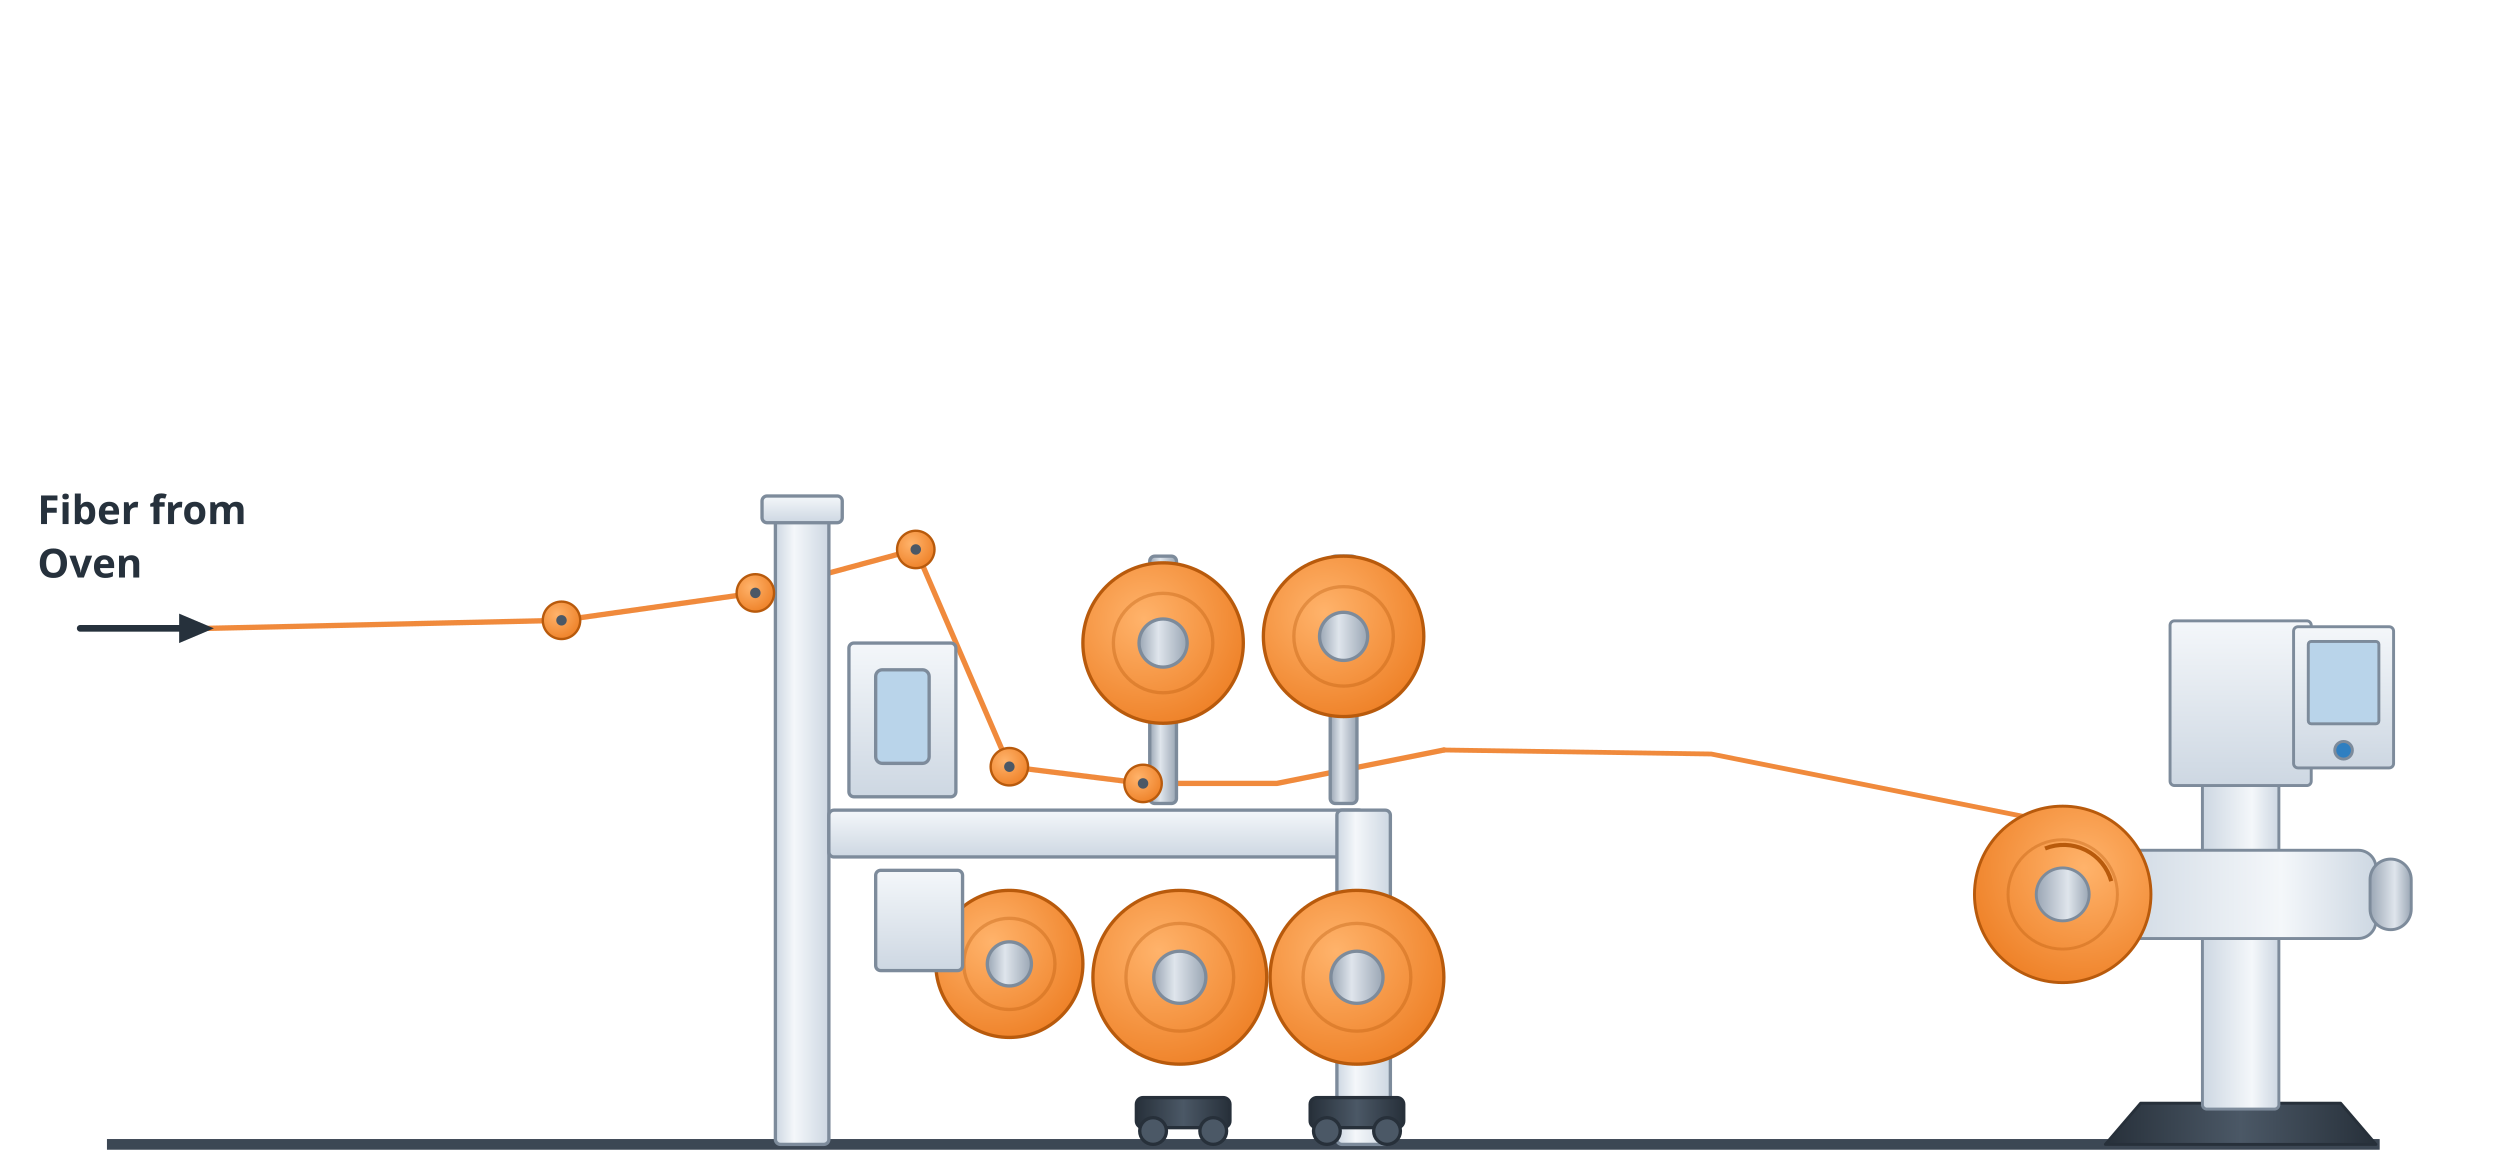
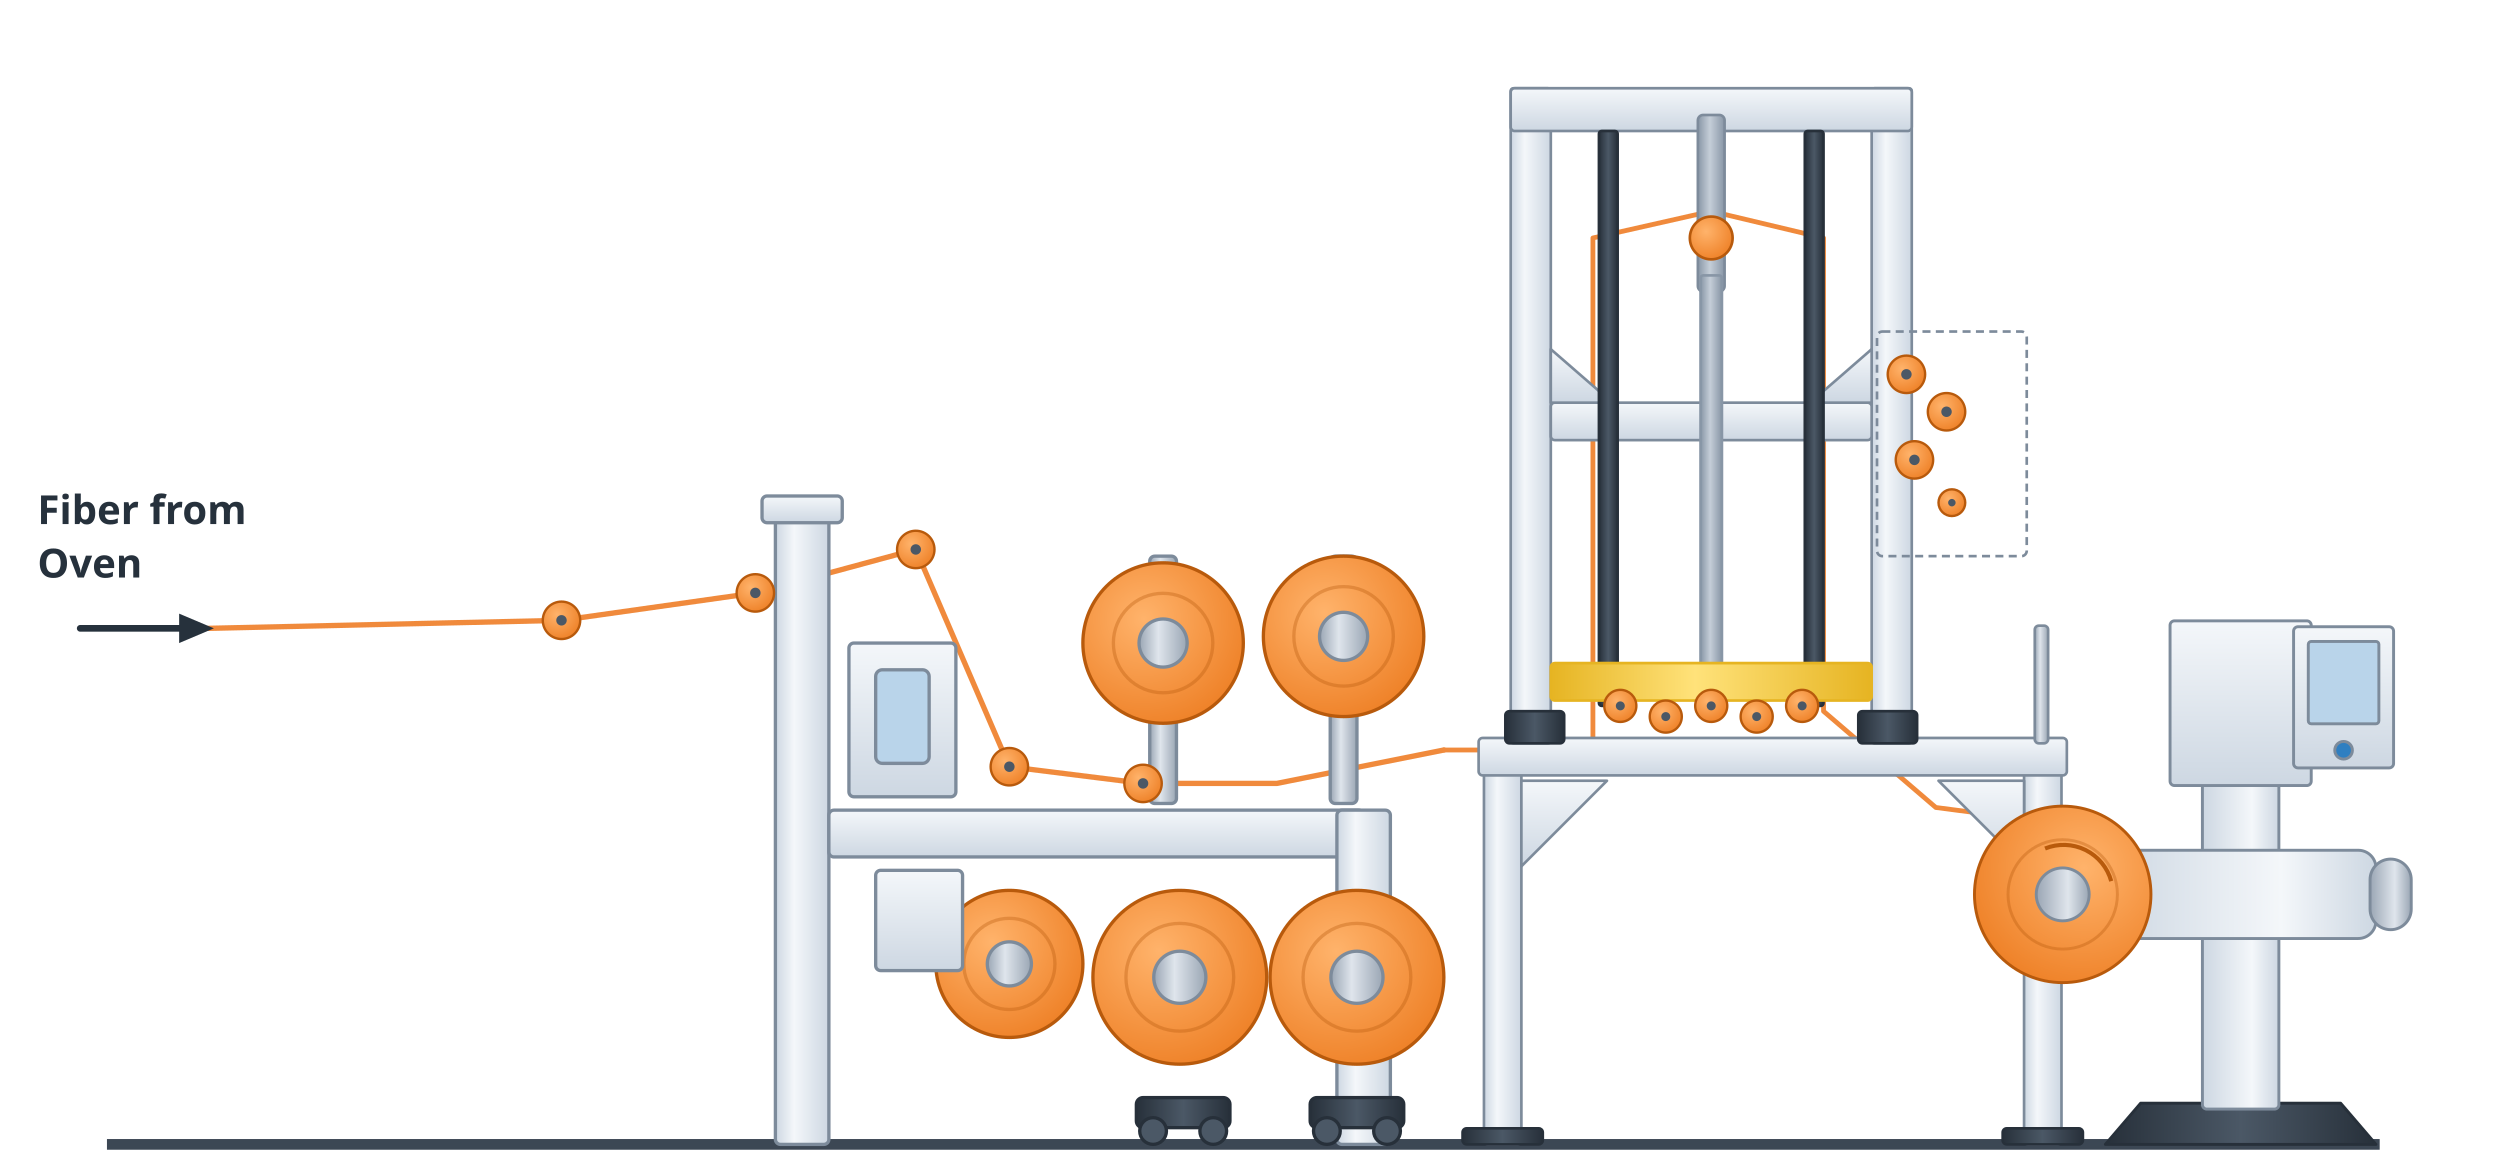
<svg xmlns="http://www.w3.org/2000/svg" viewBox="0 0 935 435" width="935" height="435">
  <defs>
    <linearGradient id="gBody" x1="0" y1="0" x2="0" y2="1">
      <stop offset="0" stop-color="#f4f7fa" />
      <stop offset="1" stop-color="#cdd7e2" />
    </linearGradient>
    <linearGradient id="gBodyH" x1="0" y1="0" x2="1" y2="0">
      <stop offset="0" stop-color="#cdd7e2" />
      <stop offset="0.35" stop-color="#f4f7fa" />
      <stop offset="1" stop-color="#cdd7e2" />
    </linearGradient>
    <linearGradient id="gSteel" x1="0" y1="0" x2="1" y2="0">
      <stop offset="0" stop-color="#9aa6b4" />
      <stop offset="0.4" stop-color="#dfe5ec" />
      <stop offset="1" stop-color="#9aa6b4" />
    </linearGradient>
    <linearGradient id="gRam" x1="0" y1="0" x2="1" y2="0">
      <stop offset="0" stop-color="#8896a6" />
      <stop offset="0.45" stop-color="#c5ced8" />
      <stop offset="1" stop-color="#8896a6" />
    </linearGradient>
    <linearGradient id="gDark" x1="0" y1="0" x2="1" y2="0">
      <stop offset="0" stop-color="#27303a" />
      <stop offset="0.5" stop-color="#4b5866" />
      <stop offset="1" stop-color="#27303a" />
    </linearGradient>
    <linearGradient id="gOven" x1="0" y1="0" x2="0" y2="1">
      <stop offset="0" stop-color="#fbf6e2" />
      <stop offset="1" stop-color="#efe5bd" />
    </linearGradient>
    <linearGradient id="gYellow" x1="0" y1="0" x2="1" y2="0">
      <stop offset="0" stop-color="#e6b422" />
      <stop offset="0.45" stop-color="#ffe27a" />
      <stop offset="1" stop-color="#e6b422" />
    </linearGradient>
    <linearGradient id="gGreen" x1="0" y1="0" x2="0" y2="1">
      <stop offset="0" stop-color="#6fcf97" />
      <stop offset="1" stop-color="#2f9e5f" />
    </linearGradient>
    <linearGradient id="gBlue" x1="0" y1="0" x2="1" y2="0">
      <stop offset="0" stop-color="#1d5f98" />
      <stop offset="0.45" stop-color="#2f7fc1" />
      <stop offset="1" stop-color="#1d5f98" />
    </linearGradient>
    <radialGradient id="gFab" cx="0.38" cy="0.35" r="0.8">
      <stop offset="0" stop-color="#ffb36b" />
      <stop offset="1" stop-color="#ec7a1e" />
    </radialGradient>
  </defs>
  <line x1="40" y1="428" x2="890" y2="428" stroke="#3c4754" stroke-width="4" stroke-linecap="butt" />
  <polyline points="78,235 210,232 282.5,221.75 342.5,205.5 377.5,286.75 427.5,293 477.5,293 540,280.5" fill="none" stroke="#f08a3c" stroke-width="2" stroke-linejoin="round" stroke-linecap="round" />
-   <polyline points="540,280.5 640,282 770,308" fill="none" stroke="#f08a3c" stroke-width="1.8" stroke-linejoin="round" stroke-linecap="round" />
+   <polyline points="540,280.5 595.75,280.5 595.75,89 640,79 682,89 682,266 724,302 770,308" fill="none" stroke="#f08a3c" stroke-width="1.8" stroke-linejoin="round" stroke-linecap="round" />
  <g transform="translate(290 428) scale(1.25 1.25)">
    <rect x="0" y="-190" width="16" height="190" rx="1.5" fill="url(#gBodyH)" stroke="#7d8b9b" stroke-width="1" />
    <rect x="-4" y="-194" width="24" height="8" rx="1.5" fill="url(#gBody)" stroke="#7d8b9b" stroke-width="1" />
    <rect x="16" y="-100" width="160" height="14" rx="1.5" fill="url(#gBody)" stroke="#7d8b9b" stroke-width="1" />
    <rect x="168" y="-100" width="16" height="100" rx="1.5" fill="url(#gBodyH)" stroke="#7d8b9b" stroke-width="1" />
    <rect x="112" y="-176" width="8" height="74" rx="1.5" fill="url(#gSteel)" stroke="#7d8b9b" stroke-width="1" />
    <rect x="166" y="-176" width="8" height="74" rx="1.5" fill="url(#gSteel)" stroke="#7d8b9b" stroke-width="1" />
    <circle cx="116" cy="-150" r="24" fill="url(#gFab)" stroke="#b85a0c" stroke-width="1" />
    <circle cx="116" cy="-150" r="14.88" fill="none" stroke="#b85a0c" stroke-opacity="0.35" stroke-width="1" />
    <circle cx="116" cy="-150" r="7.2" fill="url(#gSteel)" stroke="#7d8b9b" stroke-width="1" />
    <circle cx="170" cy="-152" r="24" fill="url(#gFab)" stroke="#b85a0c" stroke-width="1" />
    <circle cx="170" cy="-152" r="14.88" fill="none" stroke="#b85a0c" stroke-opacity="0.35" stroke-width="1" />
    <circle cx="170" cy="-152" r="7.2" fill="url(#gSteel)" stroke="#7d8b9b" stroke-width="1" />
    <circle cx="70" cy="-54" r="22" fill="url(#gFab)" stroke="#b85a0c" stroke-width="1" />
    <circle cx="70" cy="-54" r="13.64" fill="none" stroke="#b85a0c" stroke-opacity="0.35" stroke-width="1" />
    <circle cx="70" cy="-54" r="6.6" fill="url(#gSteel)" stroke="#7d8b9b" stroke-width="1" />
    <circle cx="121" cy="-50" r="26" fill="url(#gFab)" stroke="#b85a0c" stroke-width="1" />
    <circle cx="121" cy="-50" r="16.12" fill="none" stroke="#b85a0c" stroke-opacity="0.35" stroke-width="1" />
    <circle cx="121" cy="-50" r="7.8" fill="url(#gSteel)" stroke="#7d8b9b" stroke-width="1" />
    <circle cx="174" cy="-50" r="26" fill="url(#gFab)" stroke="#b85a0c" stroke-width="1" />
    <circle cx="174" cy="-50" r="16.12" fill="none" stroke="#b85a0c" stroke-opacity="0.35" stroke-width="1" />
    <circle cx="174" cy="-50" r="7.8" fill="url(#gSteel)" stroke="#7d8b9b" stroke-width="1" />
    <rect x="108" y="-14" width="28" height="9" rx="2" fill="url(#gDark)" stroke="#27303a" stroke-width="1" />
    <circle cx="113" cy="-4" r="4" fill="#4b5866" stroke="#27303a" stroke-width="1" />
    <circle cx="131" cy="-4" r="4" fill="#4b5866" stroke="#27303a" stroke-width="1" />
    <rect x="160" y="-14" width="28" height="9" rx="2" fill="url(#gDark)" stroke="#27303a" stroke-width="1" />
    <circle cx="165" cy="-4" r="4" fill="#4b5866" stroke="#27303a" stroke-width="1" />
    <circle cx="183" cy="-4" r="4" fill="#4b5866" stroke="#27303a" stroke-width="1" />
    <rect x="22" y="-150" width="32" height="46" rx="1.5" fill="url(#gBody)" stroke="#7d8b9b" stroke-width="1" />
    <rect x="30" y="-142" width="16" height="28" rx="2" fill="#b9d4ea" stroke="#7d8b9b" stroke-width="1" />
    <rect x="30" y="-82" width="26" height="30" rx="1.5" fill="url(#gBody)" stroke="#7d8b9b" stroke-width="1" />
  </g>
+   <g transform="translate(553 428) scale(1 1)">
+     <rect x="2" y="-150" width="14" height="150" rx="1.5" fill="url(#gBodyH)" stroke="#7d8b9b" stroke-width="1" />
+     <rect x="204" y="-150" width="14" height="150" rx="1.5" fill="url(#gBodyH)" stroke="#7d8b9b" stroke-width="1" />
+     <polygon points="16,-136 16,-104 48,-136" fill="url(#gBody)" stroke="#7d8b9b" stroke-width="1" stroke-linejoin="round" />
+     <polygon points="204,-136 204,-104 172,-136" fill="url(#gBody)" stroke="#7d8b9b" stroke-width="1" stroke-linejoin="round" />
+     <rect x="0" y="-152" width="220" height="14" rx="1.5" fill="url(#gBody)" stroke="#7d8b9b" stroke-width="1" />
+     <rect x="208" y="-194" width="5" height="44" rx="1.5" fill="url(#gSteel)" stroke="#7d8b9b" stroke-width="1" />
+     <rect x="-6" y="-6" width="30" height="6" rx="1.5" fill="url(#gDark)" stroke="#27303a" stroke-width="1" />
+     <rect x="196" y="-6" width="30" height="6" rx="1.5" fill="url(#gDark)" stroke="#27303a" stroke-width="1" />
+   </g>
+   <g transform="translate(640 278) scale(1 1)">
+     <rect x="-75" y="-245" width="15" height="245" rx="1" fill="url(#gBodyH)" stroke="#7d8b9b" stroke-width="1" />
+     <rect x="60" y="-245" width="15" height="245" rx="1" fill="url(#gBodyH)" stroke="#7d8b9b" stroke-width="1" />
+     <rect x="-75" y="-245" width="150" height="16" rx="1.5" fill="url(#gBody)" stroke="#7d8b9b" stroke-width="1" />
+     <rect x="-60" y="-127.4" width="120" height="14" rx="1.5" fill="url(#gBody)" stroke="#7d8b9b" stroke-width="1" />
+     <polygon points="-60,-127.4 -60,-147.4 -37,-127.4" fill="url(#gBody)" stroke="#7d8b9b" stroke-width="1" stroke-linejoin="round" />
+     <polygon points="60,-127.4 60,-147.4 37,-127.4" fill="url(#gBody)" stroke="#7d8b9b" stroke-width="1" stroke-linejoin="round" />
+     <rect x="-42" y="-229" width="7" height="215" rx="1" fill="url(#gDark)" stroke="#27303a" stroke-width="1" />
+     <rect x="35" y="-229" width="7" height="215" rx="1" fill="url(#gDark)" stroke="#27303a" stroke-width="1" />
+     <rect x="-5" y="-235" width="10" height="66" rx="2" fill="url(#gRam)" stroke="#7d8b9b" stroke-width="1" />
+     <rect x="-4" y="-175" width="8" height="151" rx="1" fill="url(#gRam)" stroke="#8896a6" stroke-width="1" />
+     <circle cx="0" cy="-189" r="8" fill="url(#gFab)" stroke="#b85a0c" stroke-width="1" />
+     <rect x="-60" y="-30" width="120" height="14" rx="1.5" fill="url(#gYellow)" stroke="#e6b422" stroke-width="1" />
+     <circle cx="-34" cy="-14" r="6" fill="url(#gFab)" stroke="#b85a0c" stroke-width="0.9" />
+     <circle cx="-34" cy="-14" r="1.68" fill="#4b5866" />
+     <circle cx="-17" cy="-10" r="6" fill="url(#gFab)" stroke="#b85a0c" stroke-width="0.9" />
+     <circle cx="-17" cy="-10" r="1.68" fill="#4b5866" />
+     <circle cx="0" cy="-14" r="6" fill="url(#gFab)" stroke="#b85a0c" stroke-width="0.9" />
+     <circle cx="0" cy="-14" r="1.68" fill="#4b5866" />
+     <circle cx="17" cy="-10" r="6" fill="url(#gFab)" stroke="#b85a0c" stroke-width="0.9" />
+     <circle cx="17" cy="-10" r="1.68" fill="#4b5866" />
+     <circle cx="34" cy="-14" r="6" fill="url(#gFab)" stroke="#b85a0c" stroke-width="0.9" />
+     <circle cx="34" cy="-14" r="1.68" fill="#4b5866" />
+     <rect x="-77" y="-12" width="22" height="12" rx="1.5" fill="url(#gDark)" stroke="#27303a" stroke-width="1" />
+     <rect x="55" y="-12" width="22" height="12" rx="1.5" fill="url(#gDark)" stroke="#27303a" stroke-width="1" />
+   </g>
+   <g transform="translate(702 208) scale(1 1)">
+     <rect x="0" y="-84" width="56" height="84" rx="2" fill="none" stroke="#7d8b9b" stroke-width="1" stroke-dasharray="3 2" />
+     <circle cx="11" cy="-68" r="7" fill="url(#gFab)" stroke="#b85a0c" stroke-width="0.9" />
+     <circle cx="11" cy="-68" r="1.96" fill="#4b5866" />
+     <circle cx="26" cy="-54" r="7" fill="url(#gFab)" stroke="#b85a0c" stroke-width="0.9" />
+     <circle cx="26" cy="-54" r="1.96" fill="#4b5866" />
+     <circle cx="14" cy="-36" r="7" fill="url(#gFab)" stroke="#b85a0c" stroke-width="0.9" />
+     <circle cx="14" cy="-36" r="1.96" fill="#4b5866" />
+     <circle cx="28" cy="-20" r="5" fill="url(#gFab)" stroke="#b85a0c" stroke-width="0.9" />
+     <circle cx="28" cy="-20" r="1.4" fill="#4b5866" />
+   </g>
  <g transform="translate(838 428) scale(-1.1 1.1)">
    <polygon points="-46,0 -34,-14 34,-14 46,0" fill="url(#gDark)" stroke="#27303a" stroke-width="1" stroke-linejoin="round" />
    <rect x="-13" y="-170" width="26" height="158" rx="1.5" fill="url(#gBodyH)" stroke="#7d8b9b" stroke-width="1" />
    <rect x="-24" y="-178" width="48" height="56" rx="1.5" fill="url(#gBody)" stroke="#7d8b9b" stroke-width="1" />
    <rect x="-52" y="-176" width="34" height="48" rx="1.5" fill="url(#gBody)" stroke="#7d8b9b" stroke-width="1" />
    <rect x="-47" y="-171" width="24" height="28" rx="1" fill="#b9d4ea" stroke="#7d8b9b" stroke-width="1" />
    <circle cx="-35" cy="-134" r="3" fill="#2f7fc1" stroke="#7d8b9b" stroke-width="1" />
    <rect x="-46" y="-100" width="92" height="30" rx="6" fill="url(#gBodyH)" stroke="#7d8b9b" stroke-width="1" />
    <rect x="-58" y="-97" width="14" height="24" rx="7" fill="url(#gSteel)" stroke="#7d8b9b" stroke-width="1" />
    <rect x="44" y="-97" width="14" height="24" rx="7" fill="url(#gSteel)" stroke="#7d8b9b" stroke-width="1" />
    <circle cx="60.5" cy="-85" r="30" fill="url(#gFab)" stroke="#b85a0c" stroke-width="1" />
    <circle cx="60.5" cy="-85" r="18.6" fill="none" stroke="#b85a0c" stroke-opacity="0.35" stroke-width="1" />
    <circle cx="60.5" cy="-85" r="9" fill="url(#gSteel)" stroke="#7d8b9b" stroke-width="1" />
    <path d="M 44 -89.5 A 16.8 16.8 0 0 1 66.5 -100.6" fill="none" stroke="#b85a0c" stroke-width="1.4" marker-end="url(#none)" />
  </g>
  <circle cx="282.5" cy="221.75" r="7" fill="url(#gFab)" stroke="#b85a0c" stroke-width="0.9" />
  <circle cx="282.5" cy="221.75" r="1.96" fill="#4b5866" />
  <circle cx="342.5" cy="205.5" r="7" fill="url(#gFab)" stroke="#b85a0c" stroke-width="0.9" />
  <circle cx="342.5" cy="205.5" r="1.96" fill="#4b5866" />
  <circle cx="377.5" cy="286.75" r="7" fill="url(#gFab)" stroke="#b85a0c" stroke-width="0.9" />
  <circle cx="377.5" cy="286.75" r="1.96" fill="#4b5866" />
  <circle cx="427.5" cy="293" r="7" fill="url(#gFab)" stroke="#b85a0c" stroke-width="0.9" />
  <circle cx="427.5" cy="293" r="1.96" fill="#4b5866" />
  <circle cx="210" cy="232" r="7" fill="url(#gFab)" stroke="#b85a0c" stroke-width="0.9" />
  <circle cx="210" cy="232" r="1.96" fill="#4b5866" />
  <line x1="30" y1="235" x2="71" y2="235" stroke="#26313c" stroke-width="2.5" stroke-linecap="round" />
  <polygon points="80,235 67,229.5 67,240.5" fill="#26313c" />
  <text x="14" y="196" font-family="Segoe UI, Noto Sans, Arial, sans-serif" font-size="15" font-weight="600" fill="#26313c" text-anchor="start">Fiber from</text>
  <text x="14" y="216" font-family="Segoe UI, Noto Sans, Arial, sans-serif" font-size="15" font-weight="600" fill="#26313c" text-anchor="start">Oven</text>
</svg>
